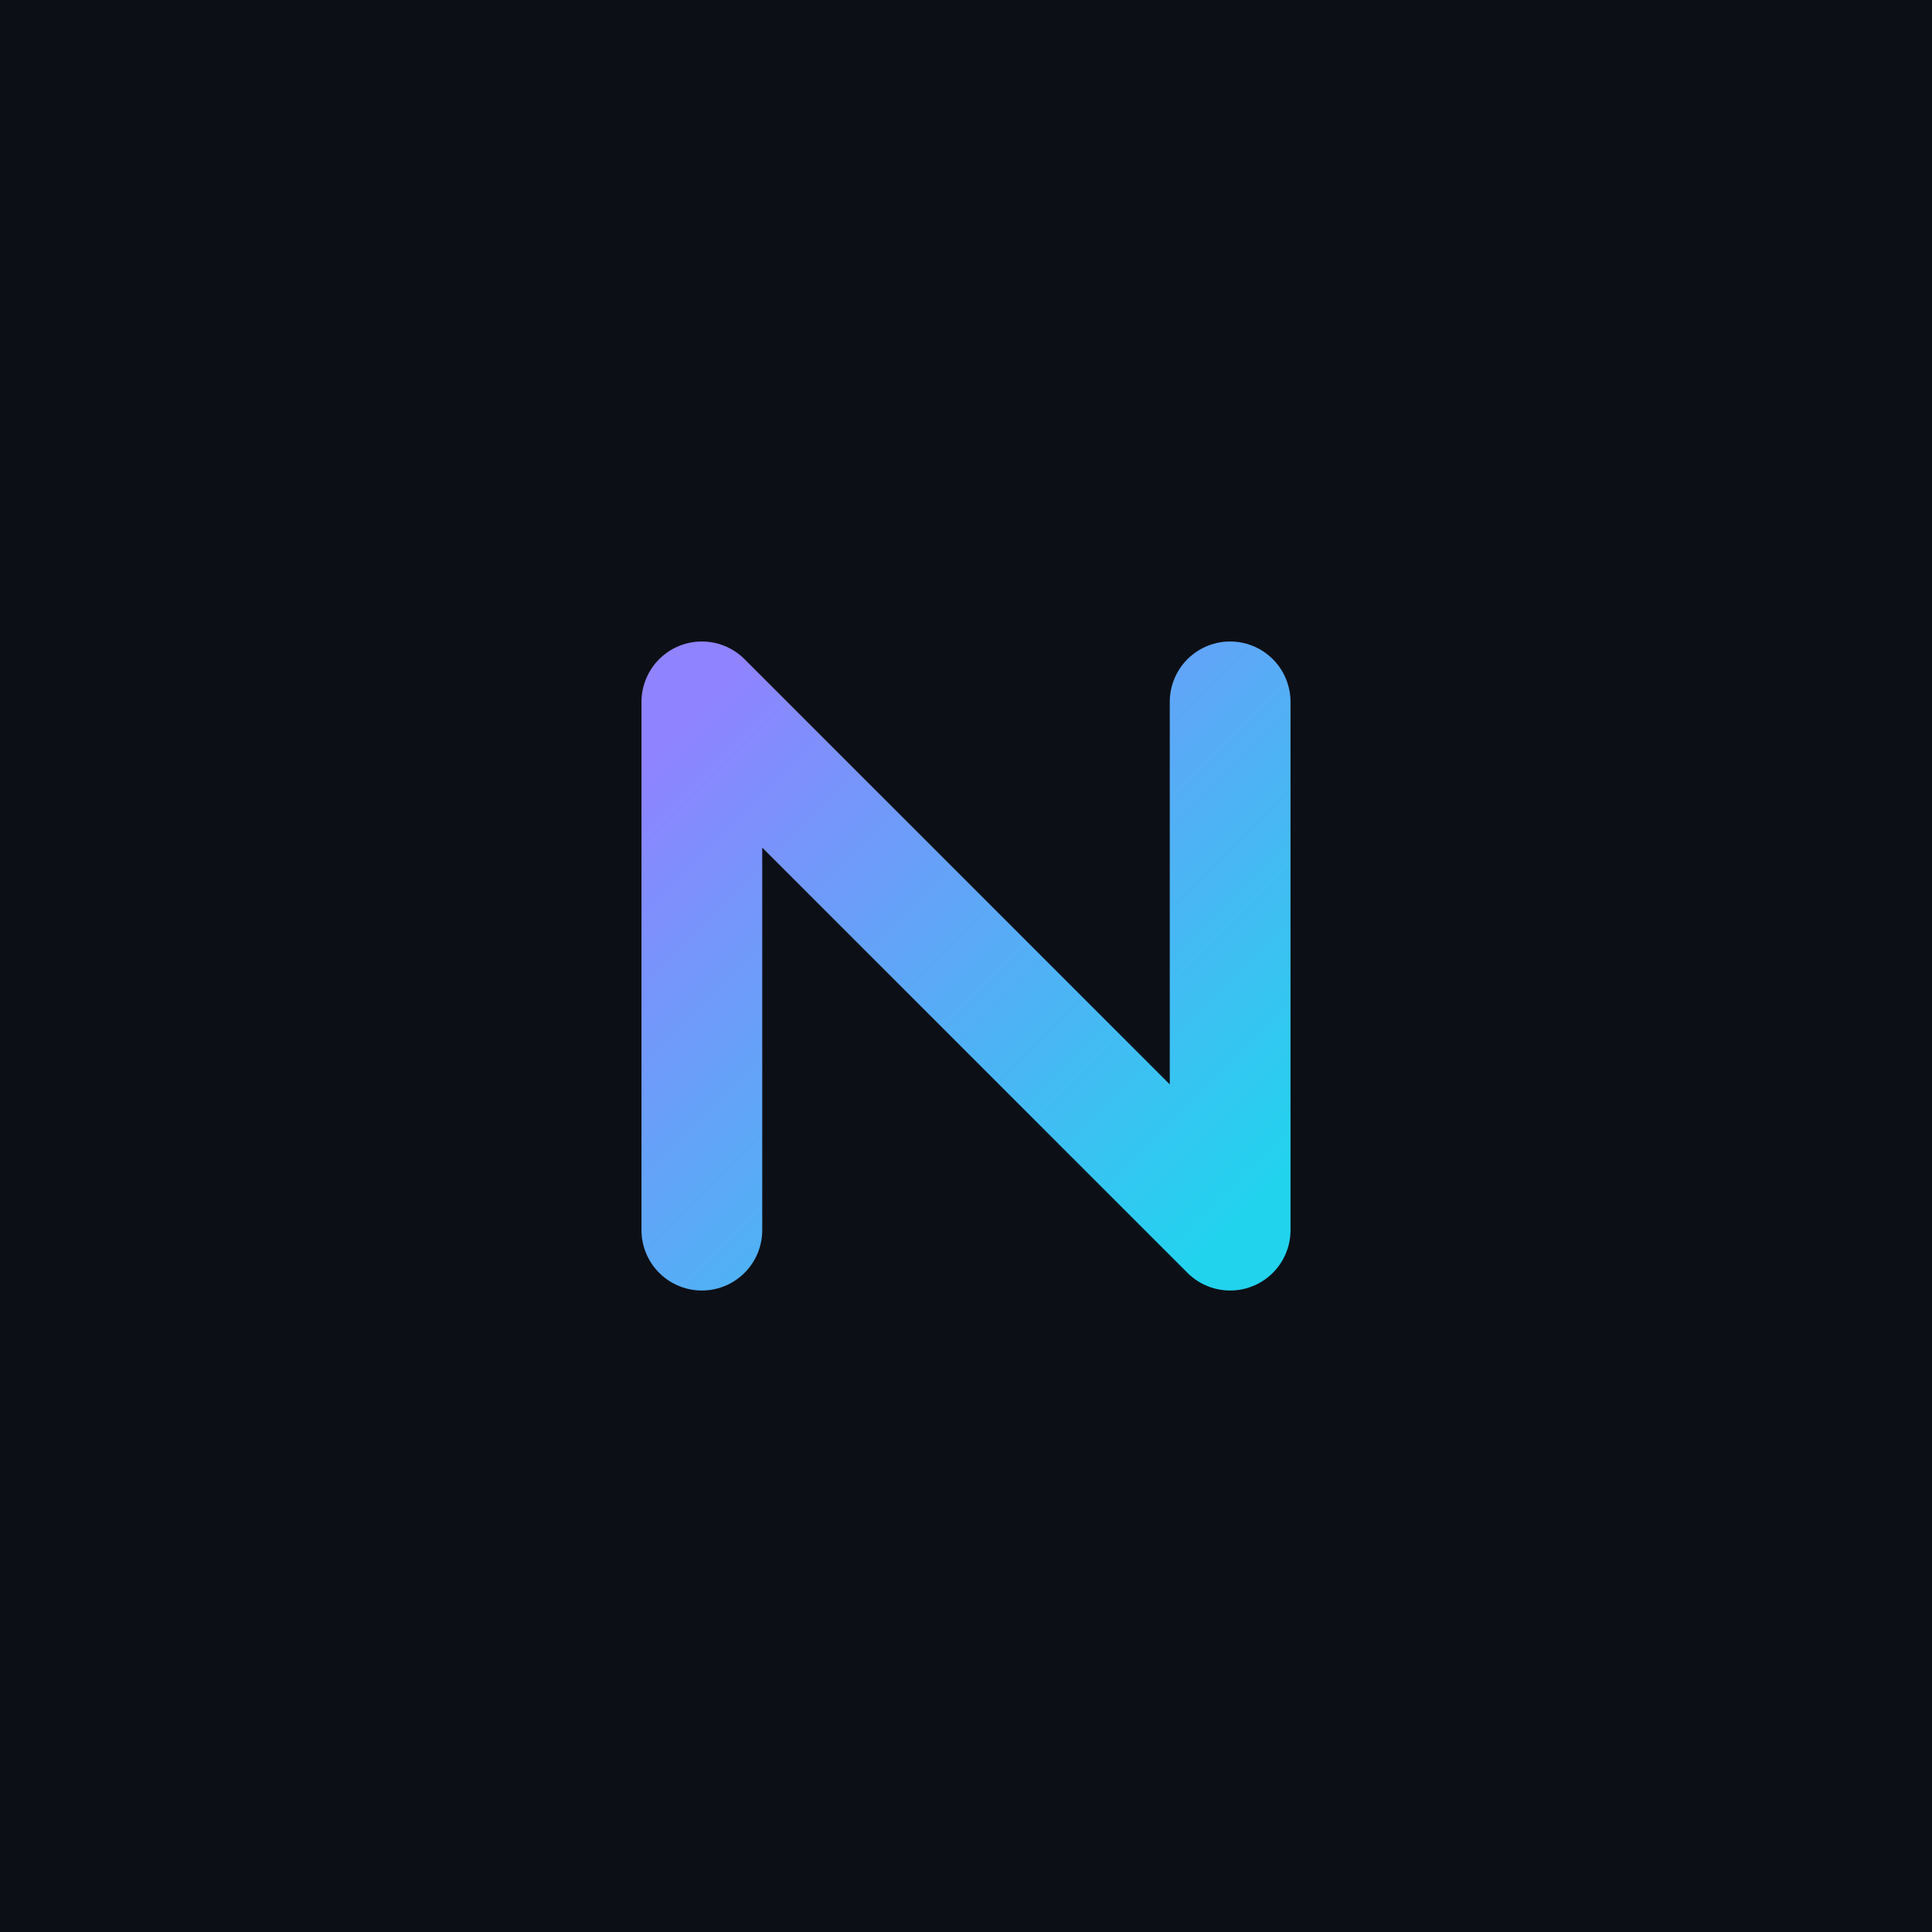
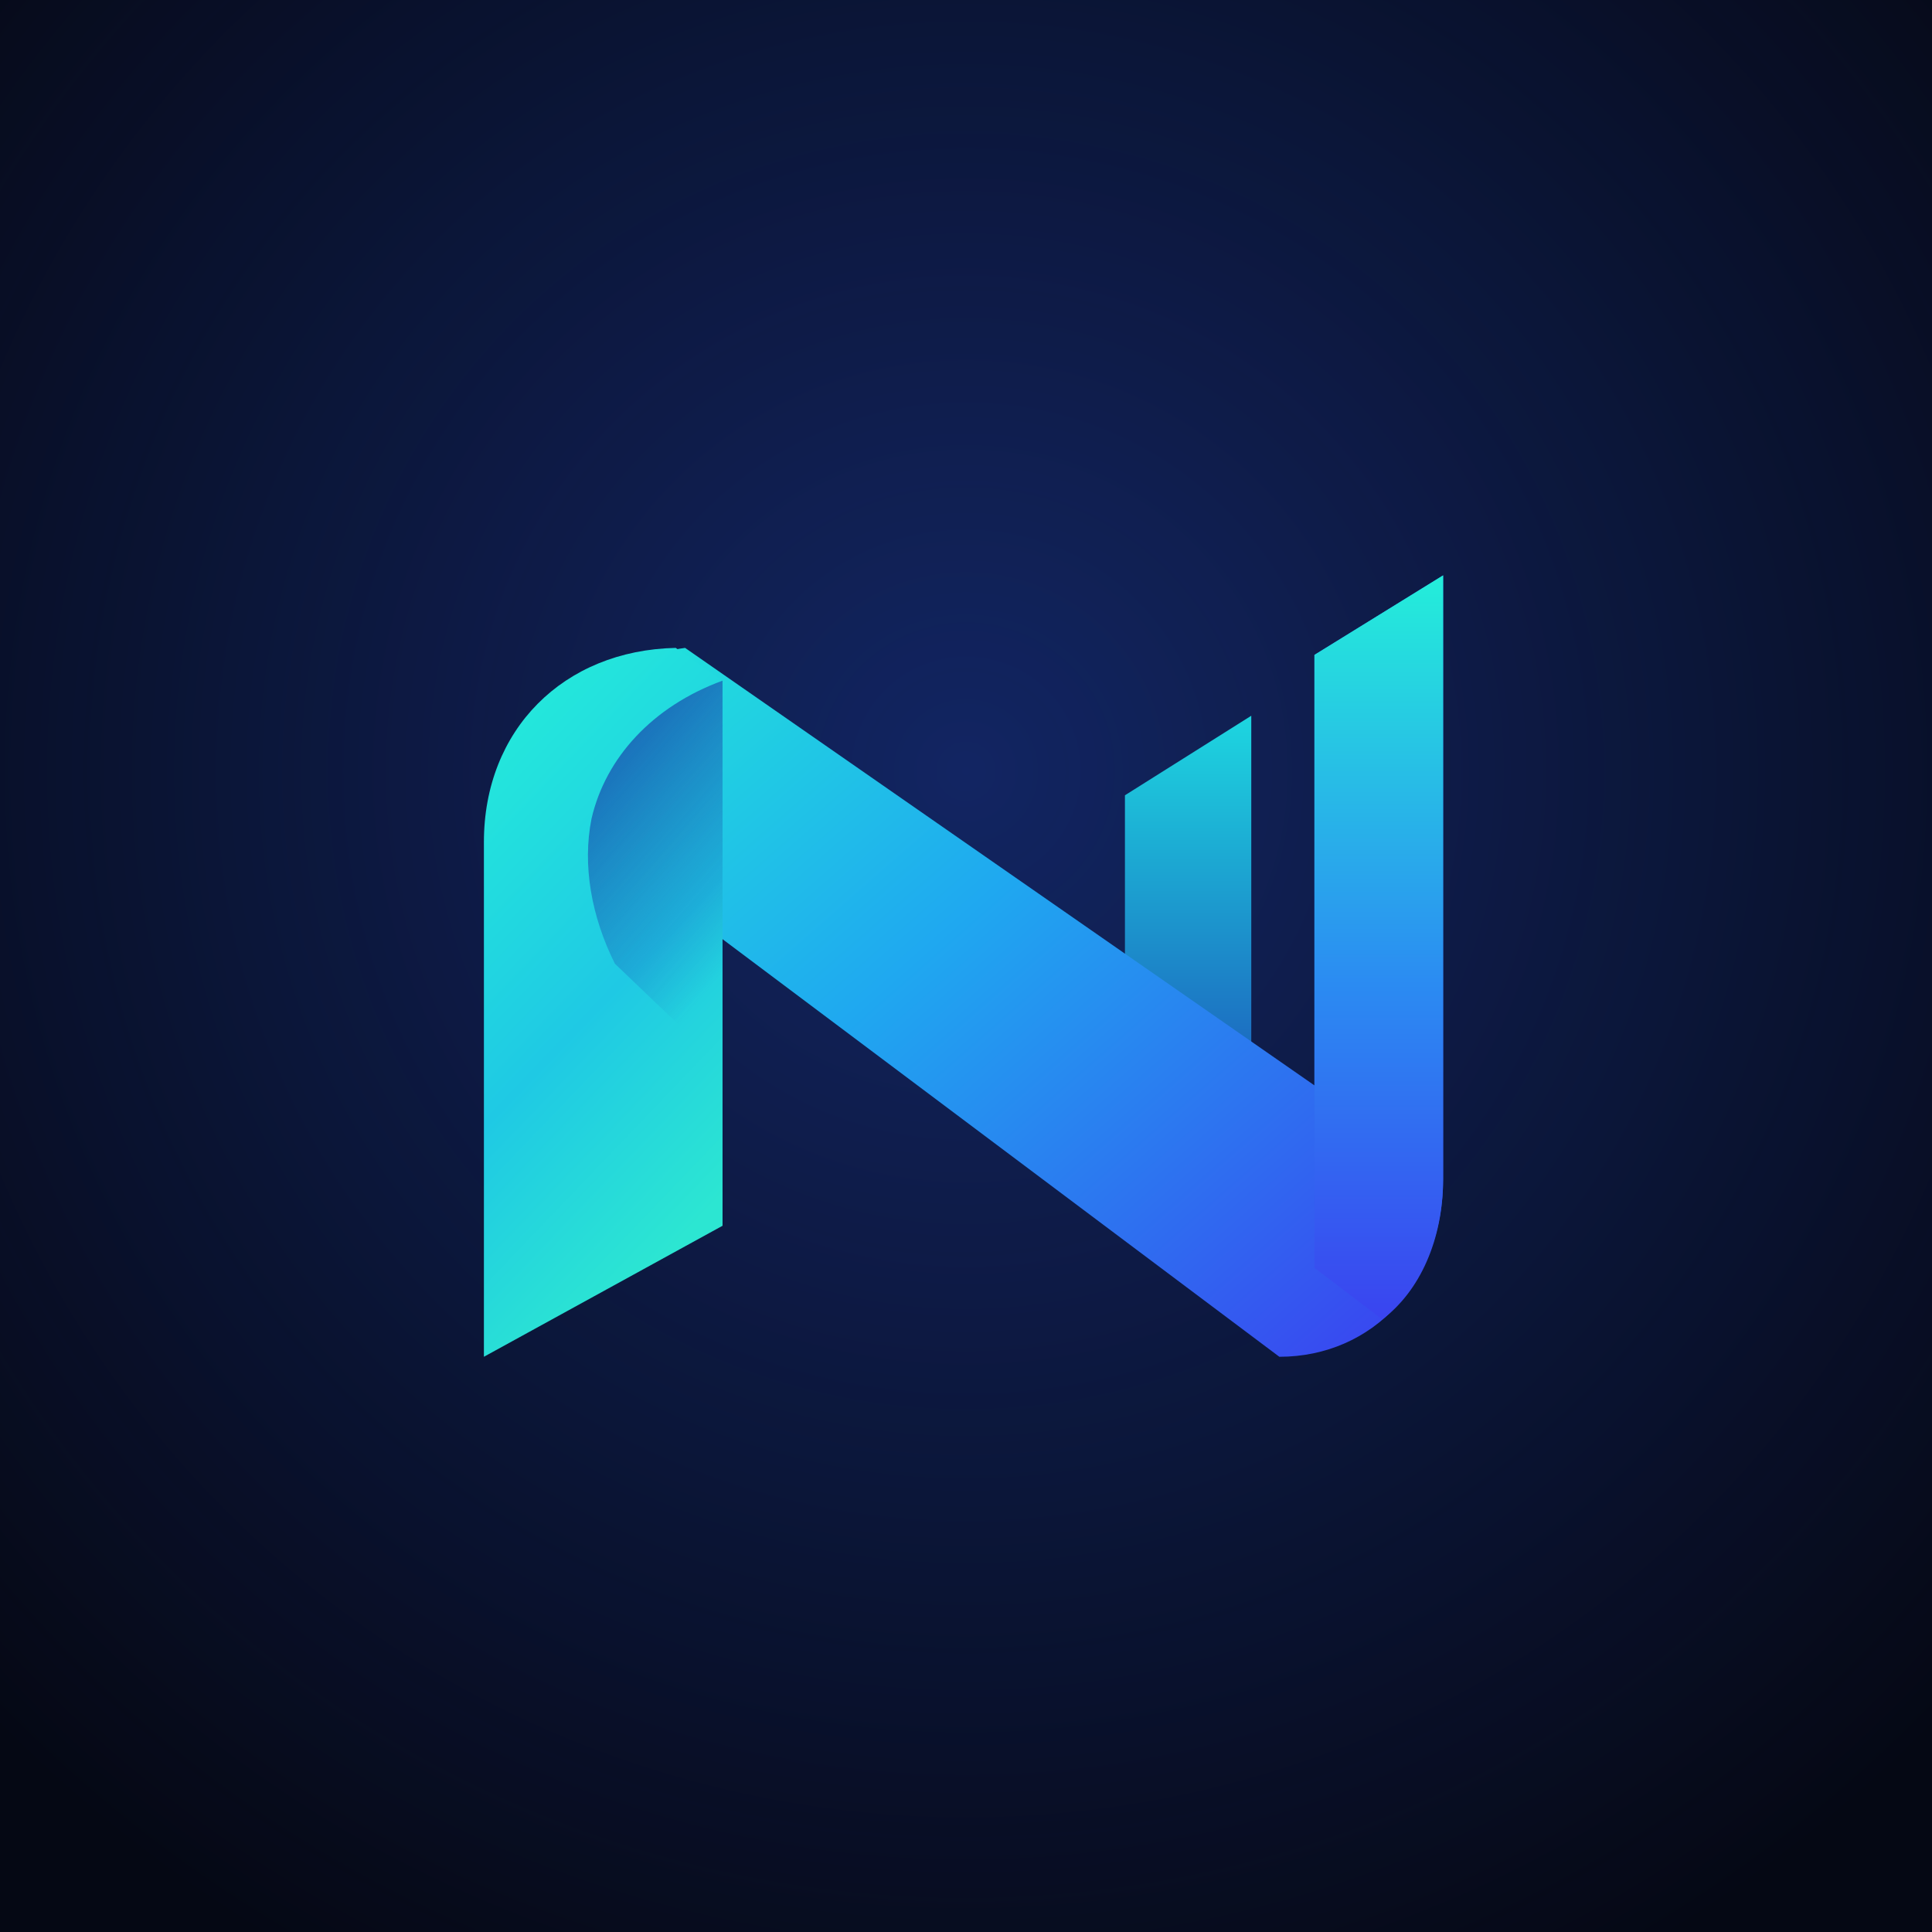
<svg xmlns="http://www.w3.org/2000/svg" viewBox="0 0 512 512">
  <defs>
-     <linearGradient id="g" x1="0" y1="0" x2="1" y2="1">
-       <stop offset="0%" stop-color="#8f83ff" />
-       <stop offset="100%" stop-color="#22d3ee" />
+     <linearGradient id="r" x1="0" y1="0" x2="1" y2="1">
+       <stop offset="0%" stop-color="#22F2D6" />
+       <stop offset="45%" stop-color="#1FA8F0" />
+       <stop offset="100%" stop-color="#3B3FF0" />
    </linearGradient>
+     <linearGradient id="s" x1="0" y1="0" x2="0.35" y2="1">
+       <stop offset="0%" stop-color="#25F0D9" />
+       <stop offset="60%" stop-color="#1FC9E4" />
+       <stop offset="100%" stop-color="#2CE6D2" />
+     </linearGradient>
+     <linearGradient id="rt" x1="0" y1="0" x2="0" y2="1">
+       <stop offset="0%" stop-color="#24EEDA" />
+       <stop offset="55%" stop-color="#2B8BF2" />
+       <stop offset="100%" stop-color="#3A44F0" />
+     </linearGradient>
+     <linearGradient id="m" x1="0" y1="0" x2="0" y2="1">
+       <stop offset="0%" stop-color="#1DD6E0" />
+       <stop offset="100%" stop-color="#1B4FB8" />
+     </linearGradient>
+     <linearGradient id="f" x1="0" y1="0" x2="0.4" y2="1">
+       <stop offset="0%" stop-color="#1638A8" stop-opacity="0.85" />
+       <stop offset="100%" stop-color="#1638A8" stop-opacity="0" />
+     </linearGradient>
+     <radialGradient id="glow" cx="0.5" cy="0.4" r="0.7">
+       <stop offset="0%" stop-color="#2B5CF5" stop-opacity="0.35" />
+       <stop offset="100%" stop-color="#2B5CF5" stop-opacity="0" />
+     </radialGradient>
  </defs>
-   <rect width="512" height="512" fill="#0d0f16" />
-   <path d="M186 326V186l140 140V186" fill="none" stroke="url(#g)" stroke-width="32" stroke-linecap="round" stroke-linejoin="round" />
+   <rect width="512" height="512" fill="#050814" />
+   <rect width="512" height="512" fill="url(#glow)" />
+   <g transform="translate(127 150) scale(0.62)">
+     <path d="M276 98 L330 64 L330 246 L276 210 Z" fill="url(#m)" />
+     <path d="M357 38 L412 4 L412 262 C412 306 382 338 342 338 L30 104 C42 66 62 38 88 35 L357 222 Z" fill="url(#r)" />
+     <path d="M357 38 L412 4 L412 262 C412 288 402 310 386 322 L357 300 Z" fill="url(#rt)" />
+     <path d="M2 338 L2 118 C2 70 36 36 84 35 L104 49 L104 282 Z" fill="url(#s)" />
+     <path d="M104 49 L104 214 L58 170 C48 150 44 128 48 108 C54 82 74 60 104 49 Z" fill="url(#f)" />
+   </g>
</svg>
